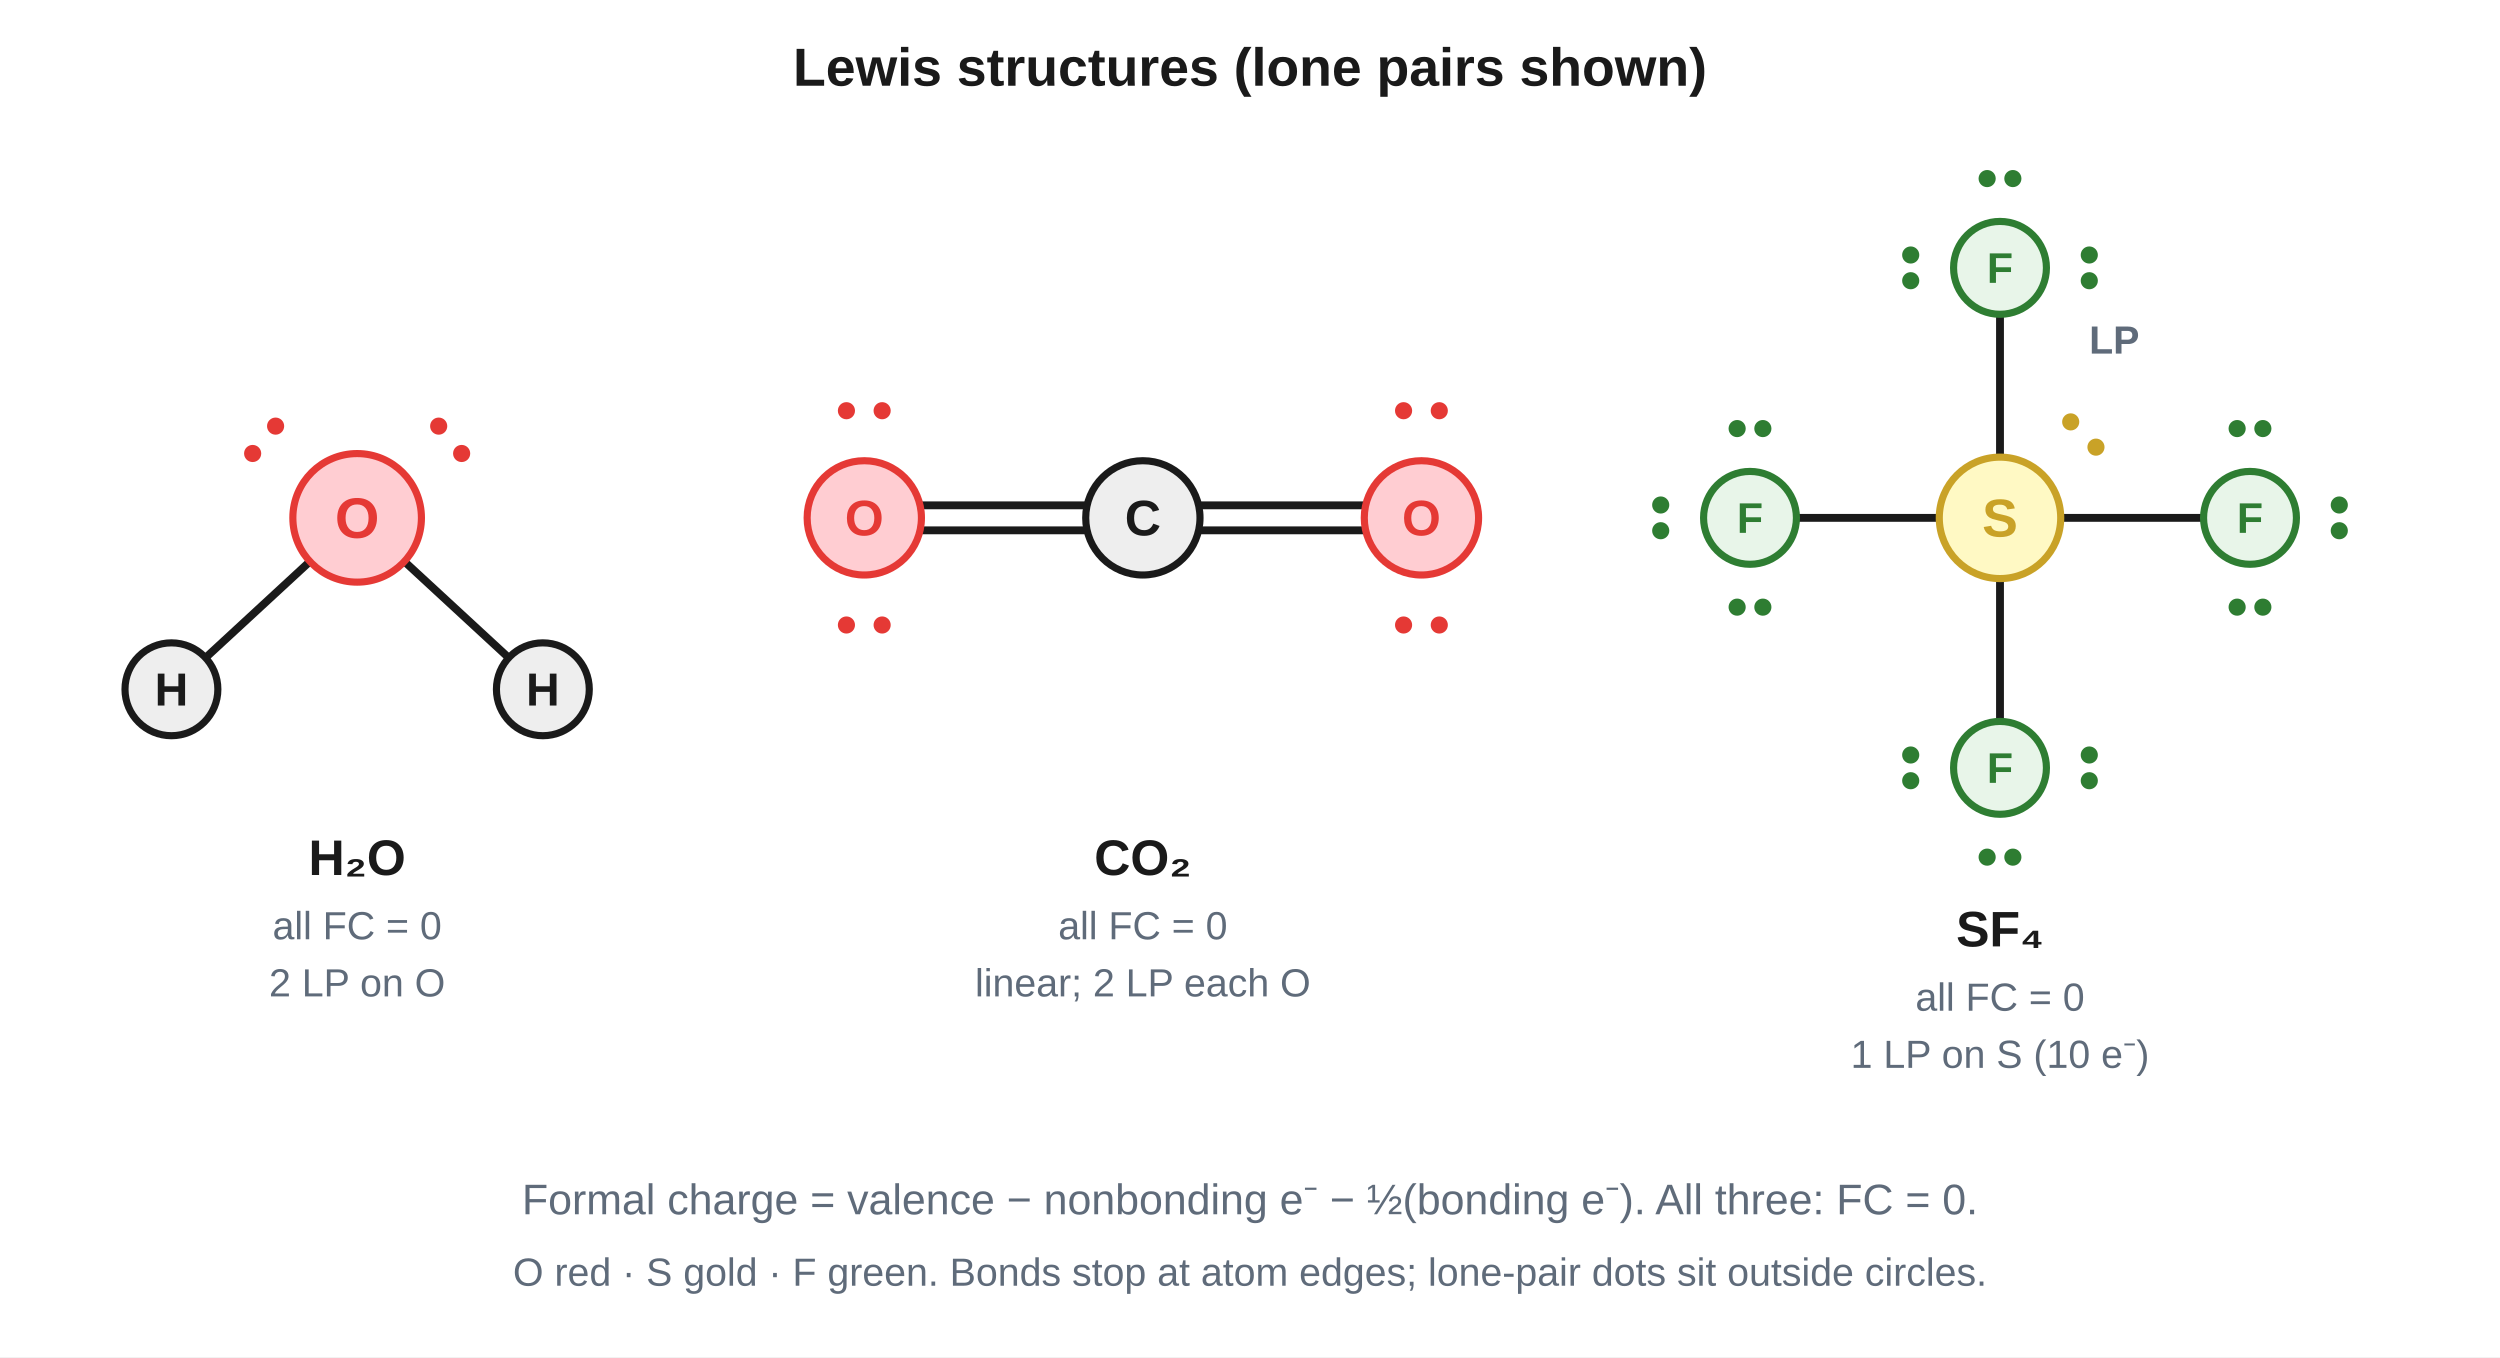
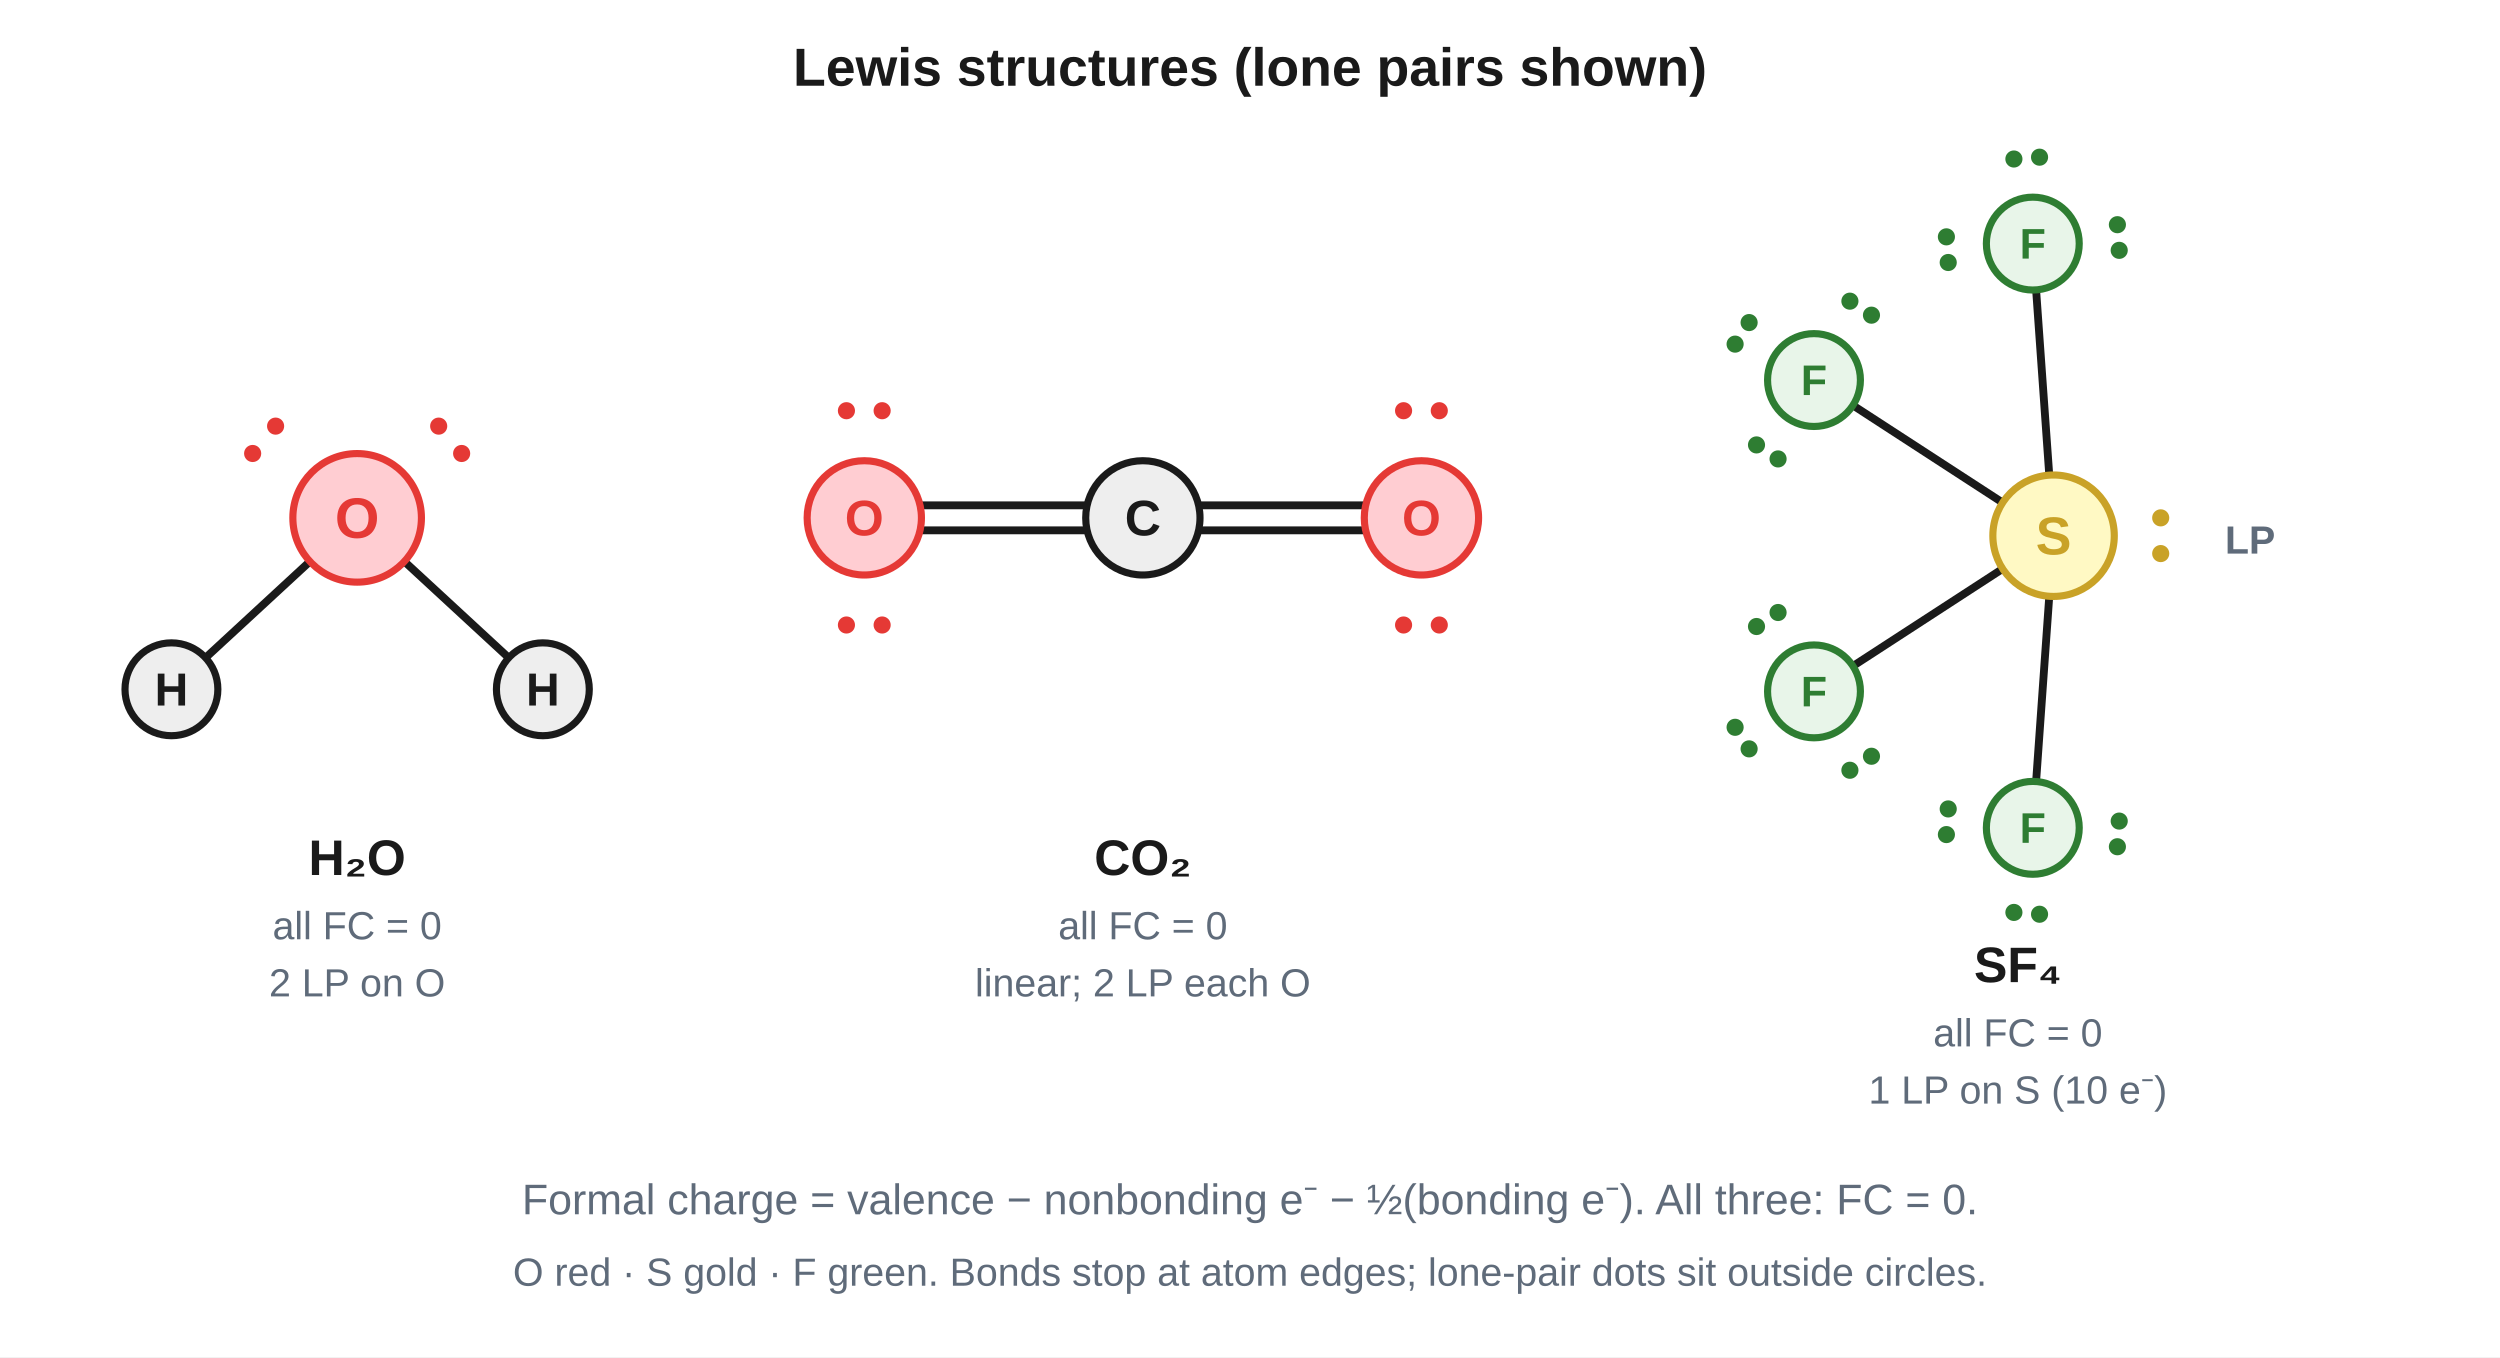
<svg xmlns="http://www.w3.org/2000/svg" viewBox="0 0 700 380" width="700" height="380" role="img" aria-label="Lewis structures of water carbon dioxide and sulfur tetrafluoride">
  <rect width="700" height="380" fill="#FFFFFF" />
  <text x="350" y="24" text-anchor="middle" font-family="Arial, Helvetica, sans-serif" font-size="15" font-weight="bold" fill="#1A1A1A">Lewis structures (lone pairs shown)</text>
  <line x1="86.774" y1="157.209" x2="57.552" y2="184.182" stroke="#1A1A1A" stroke-width="2.2" stroke-linecap="round" />
  <line x1="113.226" y1="157.209" x2="142.448" y2="184.182" stroke="#1A1A1A" stroke-width="2.2" stroke-linecap="round" />
  <circle cx="100" cy="145" r="18" fill="#FFCDD2" stroke="#E53935" stroke-width="2" />
  <text x="100" y="150.6" text-anchor="middle" font-family="Arial, Helvetica, sans-serif" font-size="16" font-weight="bold" fill="#E53935">O</text>
  <circle cx="48" cy="193" r="13" fill="#EEEEEE" stroke="#1A1A1A" stroke-width="2" />
  <text x="48" y="197.55" text-anchor="middle" font-family="Arial, Helvetica, sans-serif" font-size="13" font-weight="bold" fill="#1A1A1A">H</text>
  <circle cx="152" cy="193" r="13" fill="#EEEEEE" stroke="#1A1A1A" stroke-width="2" />
  <text x="152" y="197.55" text-anchor="middle" font-family="Arial, Helvetica, sans-serif" font-size="13" font-weight="bold" fill="#1A1A1A">H</text>
  <circle cx="77.168" cy="119.315" r="2.4" fill="#E53935" />
  <circle cx="70.741" cy="126.975" r="2.4" fill="#E53935" />
  <circle cx="129.259" cy="126.975" r="2.4" fill="#E53935" />
  <circle cx="122.832" cy="119.315" r="2.4" fill="#E53935" />
  <text x="100" y="245" text-anchor="middle" font-family="Arial, Helvetica, sans-serif" font-size="14" font-weight="bold" fill="#1A1A1A">H₂O</text>
  <text x="100" y="263" text-anchor="middle" font-family="Arial, Helvetica, sans-serif" font-size="11" font-weight="normal" fill="#5F6B7A">all FC = 0</text>
  <text x="100" y="279" text-anchor="middle" font-family="Arial, Helvetica, sans-serif" font-size="11" font-weight="normal" fill="#5F6B7A">2 LP on O</text>
  <line x1="258.0" y1="148.5" x2="304.0" y2="148.5" stroke="#1A1A1A" stroke-width="2.2" stroke-linecap="round" />
  <line x1="258.0" y1="141.5" x2="304.0" y2="141.5" stroke="#1A1A1A" stroke-width="2.2" stroke-linecap="round" />
  <line x1="336.0" y1="148.5" x2="382.0" y2="148.5" stroke="#1A1A1A" stroke-width="2.2" stroke-linecap="round" />
  <line x1="336.0" y1="141.5" x2="382.0" y2="141.5" stroke="#1A1A1A" stroke-width="2.2" stroke-linecap="round" />
  <circle cx="242" cy="145" r="16" fill="#FFCDD2" stroke="#E53935" stroke-width="2" />
  <text x="242" y="149.9" text-anchor="middle" font-family="Arial, Helvetica, sans-serif" font-size="14" font-weight="bold" fill="#E53935">O</text>
  <circle cx="320" cy="145" r="16" fill="#EEEEEE" stroke="#1A1A1A" stroke-width="2" />
  <text x="320" y="149.9" text-anchor="middle" font-family="Arial, Helvetica, sans-serif" font-size="14" font-weight="bold" fill="#1A1A1A">C</text>
  <circle cx="398" cy="145" r="16" fill="#FFCDD2" stroke="#E53935" stroke-width="2" />
  <text x="398" y="149.9" text-anchor="middle" font-family="Arial, Helvetica, sans-serif" font-size="14" font-weight="bold" fill="#E53935">O</text>
  <circle cx="247.0" cy="115.0" r="2.4" fill="#E53935" />
  <circle cx="237.0" cy="115.0" r="2.4" fill="#E53935" />
  <circle cx="237.0" cy="175.0" r="2.4" fill="#E53935" />
  <circle cx="247.0" cy="175.0" r="2.4" fill="#E53935" />
  <circle cx="403.0" cy="115.0" r="2.4" fill="#E53935" />
  <circle cx="393.0" cy="115.0" r="2.4" fill="#E53935" />
  <circle cx="393.0" cy="175.0" r="2.4" fill="#E53935" />
  <circle cx="403.0" cy="175.0" r="2.4" fill="#E53935" />
  <text x="320" y="245" text-anchor="middle" font-family="Arial, Helvetica, sans-serif" font-size="14" font-weight="bold" fill="#1A1A1A">CO₂</text>
  <text x="320" y="263" text-anchor="middle" font-family="Arial, Helvetica, sans-serif" font-size="11" font-weight="normal" fill="#5F6B7A">all FC = 0</text>
  <text x="320" y="279" text-anchor="middle" font-family="Arial, Helvetica, sans-serif" font-size="11" font-weight="normal" fill="#5F6B7A">linear; 2 LP each O</text>
-   <line x1="560.0" y1="128.0" x2="560.0" y2="88.0" stroke="#1A1A1A" stroke-width="2.2" stroke-linecap="round" />
-   <line x1="577.0" y1="145.0" x2="617.0" y2="145.0" stroke="#1A1A1A" stroke-width="2.2" stroke-linecap="round" />
-   <line x1="560.0" y1="162.0" x2="560.0" y2="202.0" stroke="#1A1A1A" stroke-width="2.2" stroke-linecap="round" />
-   <line x1="543.0" y1="145.0" x2="503.0" y2="145.0" stroke="#1A1A1A" stroke-width="2.2" stroke-linecap="round" />
-   <circle cx="560" cy="145" r="17" fill="#FFF9C4" stroke="#C9A227" stroke-width="2" />
-   <text x="560" y="150.25" text-anchor="middle" font-family="Arial, Helvetica, sans-serif" font-size="15" font-weight="bold" fill="#C9A227">S</text>
-   <circle cx="560" cy="75" r="13" fill="#E8F5E9" stroke="#2E7D32" stroke-width="2" />
-   <text x="560" y="79.2" text-anchor="middle" font-family="Arial, Helvetica, sans-serif" font-size="12" font-weight="bold" fill="#2E7D32">F</text>
-   <circle cx="535.0" cy="71.4" r="2.4" fill="#2E7D32" />
-   <circle cx="535.0" cy="78.6" r="2.4" fill="#2E7D32" />
-   <circle cx="563.6" cy="50.0" r="2.4" fill="#2E7D32" />
-   <circle cx="556.4" cy="50.0" r="2.4" fill="#2E7D32" />
-   <circle cx="585.0" cy="78.6" r="2.4" fill="#2E7D32" />
-   <circle cx="585.0" cy="71.4" r="2.4" fill="#2E7D32" />
-   <circle cx="630" cy="145" r="13" fill="#E8F5E9" stroke="#2E7D32" stroke-width="2" />
-   <text x="630" y="149.2" text-anchor="middle" font-family="Arial, Helvetica, sans-serif" font-size="12" font-weight="bold" fill="#2E7D32">F</text>
-   <circle cx="633.6" cy="120.0" r="2.4" fill="#2E7D32" />
-   <circle cx="626.4" cy="120.0" r="2.4" fill="#2E7D32" />
-   <circle cx="655.0" cy="148.6" r="2.4" fill="#2E7D32" />
-   <circle cx="655.0" cy="141.4" r="2.4" fill="#2E7D32" />
-   <circle cx="626.4" cy="170.0" r="2.4" fill="#2E7D32" />
-   <circle cx="633.6" cy="170.0" r="2.4" fill="#2E7D32" />
-   <circle cx="560" cy="215" r="13" fill="#E8F5E9" stroke="#2E7D32" stroke-width="2" />
-   <text x="560" y="219.2" text-anchor="middle" font-family="Arial, Helvetica, sans-serif" font-size="12" font-weight="bold" fill="#2E7D32">F</text>
-   <circle cx="585.0" cy="218.6" r="2.4" fill="#2E7D32" />
-   <circle cx="585.0" cy="211.4" r="2.4" fill="#2E7D32" />
-   <circle cx="556.4" cy="240.0" r="2.4" fill="#2E7D32" />
-   <circle cx="563.6" cy="240.0" r="2.4" fill="#2E7D32" />
-   <circle cx="535.0" cy="211.4" r="2.4" fill="#2E7D32" />
-   <circle cx="535.0" cy="218.6" r="2.4" fill="#2E7D32" />
-   <circle cx="490" cy="145" r="13" fill="#E8F5E9" stroke="#2E7D32" stroke-width="2" />
-   <text x="490" y="149.2" text-anchor="middle" font-family="Arial, Helvetica, sans-serif" font-size="12" font-weight="bold" fill="#2E7D32">F</text>
-   <circle cx="486.4" cy="170.0" r="2.4" fill="#2E7D32" />
-   <circle cx="493.6" cy="170.0" r="2.4" fill="#2E7D32" />
-   <circle cx="465.0" cy="141.4" r="2.4" fill="#2E7D32" />
-   <circle cx="465.0" cy="148.6" r="2.4" fill="#2E7D32" />
-   <circle cx="493.6" cy="120.0" r="2.4" fill="#2E7D32" />
-   <circle cx="486.4" cy="120.0" r="2.4" fill="#2E7D32" />
-   <circle cx="586.87" cy="125.201" r="2.4" fill="#C9A227" />
-   <circle cx="579.799" cy="118.13" r="2.4" fill="#C9A227" />
-   <text x="592" y="99" text-anchor="middle" font-family="Arial, Helvetica, sans-serif" font-size="11" font-weight="bold" fill="#5F6B7A">LP</text>
-   <text x="560" y="265" text-anchor="middle" font-family="Arial, Helvetica, sans-serif" font-size="14" font-weight="bold" fill="#1A1A1A">SF₄</text>
-   <text x="560" y="283" text-anchor="middle" font-family="Arial, Helvetica, sans-serif" font-size="11" font-weight="normal" fill="#5F6B7A">all FC = 0</text>
-   <text x="560" y="299" text-anchor="middle" font-family="Arial, Helvetica, sans-serif" font-size="11" font-weight="normal" fill="#5F6B7A">1 LP on S (10 e⁻)</text>
+   <line x1="573.795" y1="133.043" x2="570.107" y2="81.174" stroke="#1A1A1A" stroke-width="2.2" stroke-linecap="round" />
+   <line x1="573.795" y1="166.957" x2="570.107" y2="218.826" stroke="#1A1A1A" stroke-width="2.2" stroke-linecap="round" />
+   <line x1="560.745" y1="159.262" x2="518.818" y2="186.504" stroke="#1A1A1A" stroke-width="2.2" stroke-linecap="round" />
+   <line x1="560.745" y1="140.738" x2="518.818" y2="113.496" stroke="#1A1A1A" stroke-width="2.2" stroke-linecap="round" />
+   <circle cx="575" cy="150" r="17" fill="#FFF9C4" stroke="#C9A227" stroke-width="2" />
+   <text x="575" y="155.25" text-anchor="middle" font-family="Arial, Helvetica, sans-serif" font-size="15" font-weight="bold" fill="#C9A227">S</text>
+   <circle cx="569.185" cy="68.206" r="13" fill="#E8F5E9" stroke="#2E7D32" stroke-width="2" />
+   <text x="569.185" y="72.406" text-anchor="middle" font-family="Arial, Helvetica, sans-serif" font-size="12" font-weight="bold" fill="#2E7D32">F</text>
+   <circle cx="544.991" cy="66.317" r="2.4" fill="#2E7D32" />
+   <circle cx="545.501" cy="73.499" r="2.4" fill="#2E7D32" />
+   <circle cx="571.074" cy="44.012" r="2.4" fill="#2E7D32" />
+   <circle cx="563.893" cy="44.522" r="2.4" fill="#2E7D32" />
+   <circle cx="593.38" cy="70.096" r="2.4" fill="#2E7D32" />
+   <circle cx="592.87" cy="62.914" r="2.4" fill="#2E7D32" />
+   <circle cx="569.185" cy="231.794" r="13" fill="#E8F5E9" stroke="#2E7D32" stroke-width="2" />
+   <text x="569.185" y="235.994" text-anchor="middle" font-family="Arial, Helvetica, sans-serif" font-size="12" font-weight="bold" fill="#2E7D32">F</text>
+   <circle cx="592.87" cy="237.086" r="2.4" fill="#2E7D32" />
+   <circle cx="593.38" cy="229.904" r="2.4" fill="#2E7D32" />
+   <circle cx="563.893" cy="255.478" r="2.4" fill="#2E7D32" />
+   <circle cx="571.074" cy="255.988" r="2.4" fill="#2E7D32" />
+   <circle cx="545.501" cy="226.501" r="2.4" fill="#2E7D32" />
+   <circle cx="544.991" cy="233.683" r="2.4" fill="#2E7D32" />
+   <circle cx="507.917" cy="193.587" r="13" fill="#E8F5E9" stroke="#2E7D32" stroke-width="2" />
+   <text x="507.917" y="197.787" text-anchor="middle" font-family="Arial, Helvetica, sans-serif" font-size="12" font-weight="bold" fill="#2E7D32">F</text>
+   <circle cx="517.974" cy="215.673" r="2.4" fill="#2E7D32" />
+   <circle cx="524.012" cy="211.751" r="2.4" fill="#2E7D32" />
+   <circle cx="485.83" cy="203.644" r="2.4" fill="#2E7D32" />
+   <circle cx="489.753" cy="209.682" r="2.4" fill="#2E7D32" />
+   <circle cx="497.859" cy="171.501" r="2.4" fill="#2E7D32" />
+   <circle cx="491.822" cy="175.423" r="2.4" fill="#2E7D32" />
+   <circle cx="507.917" cy="106.413" r="13" fill="#E8F5E9" stroke="#2E7D32" stroke-width="2" />
+   <text x="507.917" y="110.613" text-anchor="middle" font-family="Arial, Helvetica, sans-serif" font-size="12" font-weight="bold" fill="#2E7D32">F</text>
+   <circle cx="491.822" cy="124.577" r="2.4" fill="#2E7D32" />
+   <circle cx="497.859" cy="128.499" r="2.4" fill="#2E7D32" />
+   <circle cx="489.753" cy="90.318" r="2.4" fill="#2E7D32" />
+   <circle cx="485.83" cy="96.356" r="2.4" fill="#2E7D32" />
+   <circle cx="524.012" cy="88.249" r="2.4" fill="#2E7D32" />
+   <circle cx="517.974" cy="84.327" r="2.4" fill="#2E7D32" />
+   <circle cx="605.0" cy="155.0" r="2.4" fill="#C9A227" />
+   <circle cx="605.0" cy="145.0" r="2.4" fill="#C9A227" />
+   <text x="623" y="155" text-anchor="start" font-family="Arial, Helvetica, sans-serif" font-size="11" font-weight="bold" fill="#5F6B7A">LP</text>
+   <text x="565" y="275" text-anchor="middle" font-family="Arial, Helvetica, sans-serif" font-size="14" font-weight="bold" fill="#1A1A1A">SF₄</text>
+   <text x="565" y="293" text-anchor="middle" font-family="Arial, Helvetica, sans-serif" font-size="11" font-weight="normal" fill="#5F6B7A">all FC = 0</text>
+   <text x="565" y="309" text-anchor="middle" font-family="Arial, Helvetica, sans-serif" font-size="11" font-weight="normal" fill="#5F6B7A">1 LP on S (10 e⁻)</text>
  <text x="350" y="340" text-anchor="middle" font-family="Arial, Helvetica, sans-serif" font-size="12" font-weight="normal" fill="#5F6B7A">Formal charge = valence − nonbonding e⁻ − ½(bonding e⁻). All three: FC = 0.</text>
  <text x="350" y="360" text-anchor="middle" font-family="Arial, Helvetica, sans-serif" font-size="11" font-weight="normal" fill="#5F6B7A">O red · S gold · F green. Bonds stop at atom edges; lone-pair dots sit outside circles.</text>
</svg>
